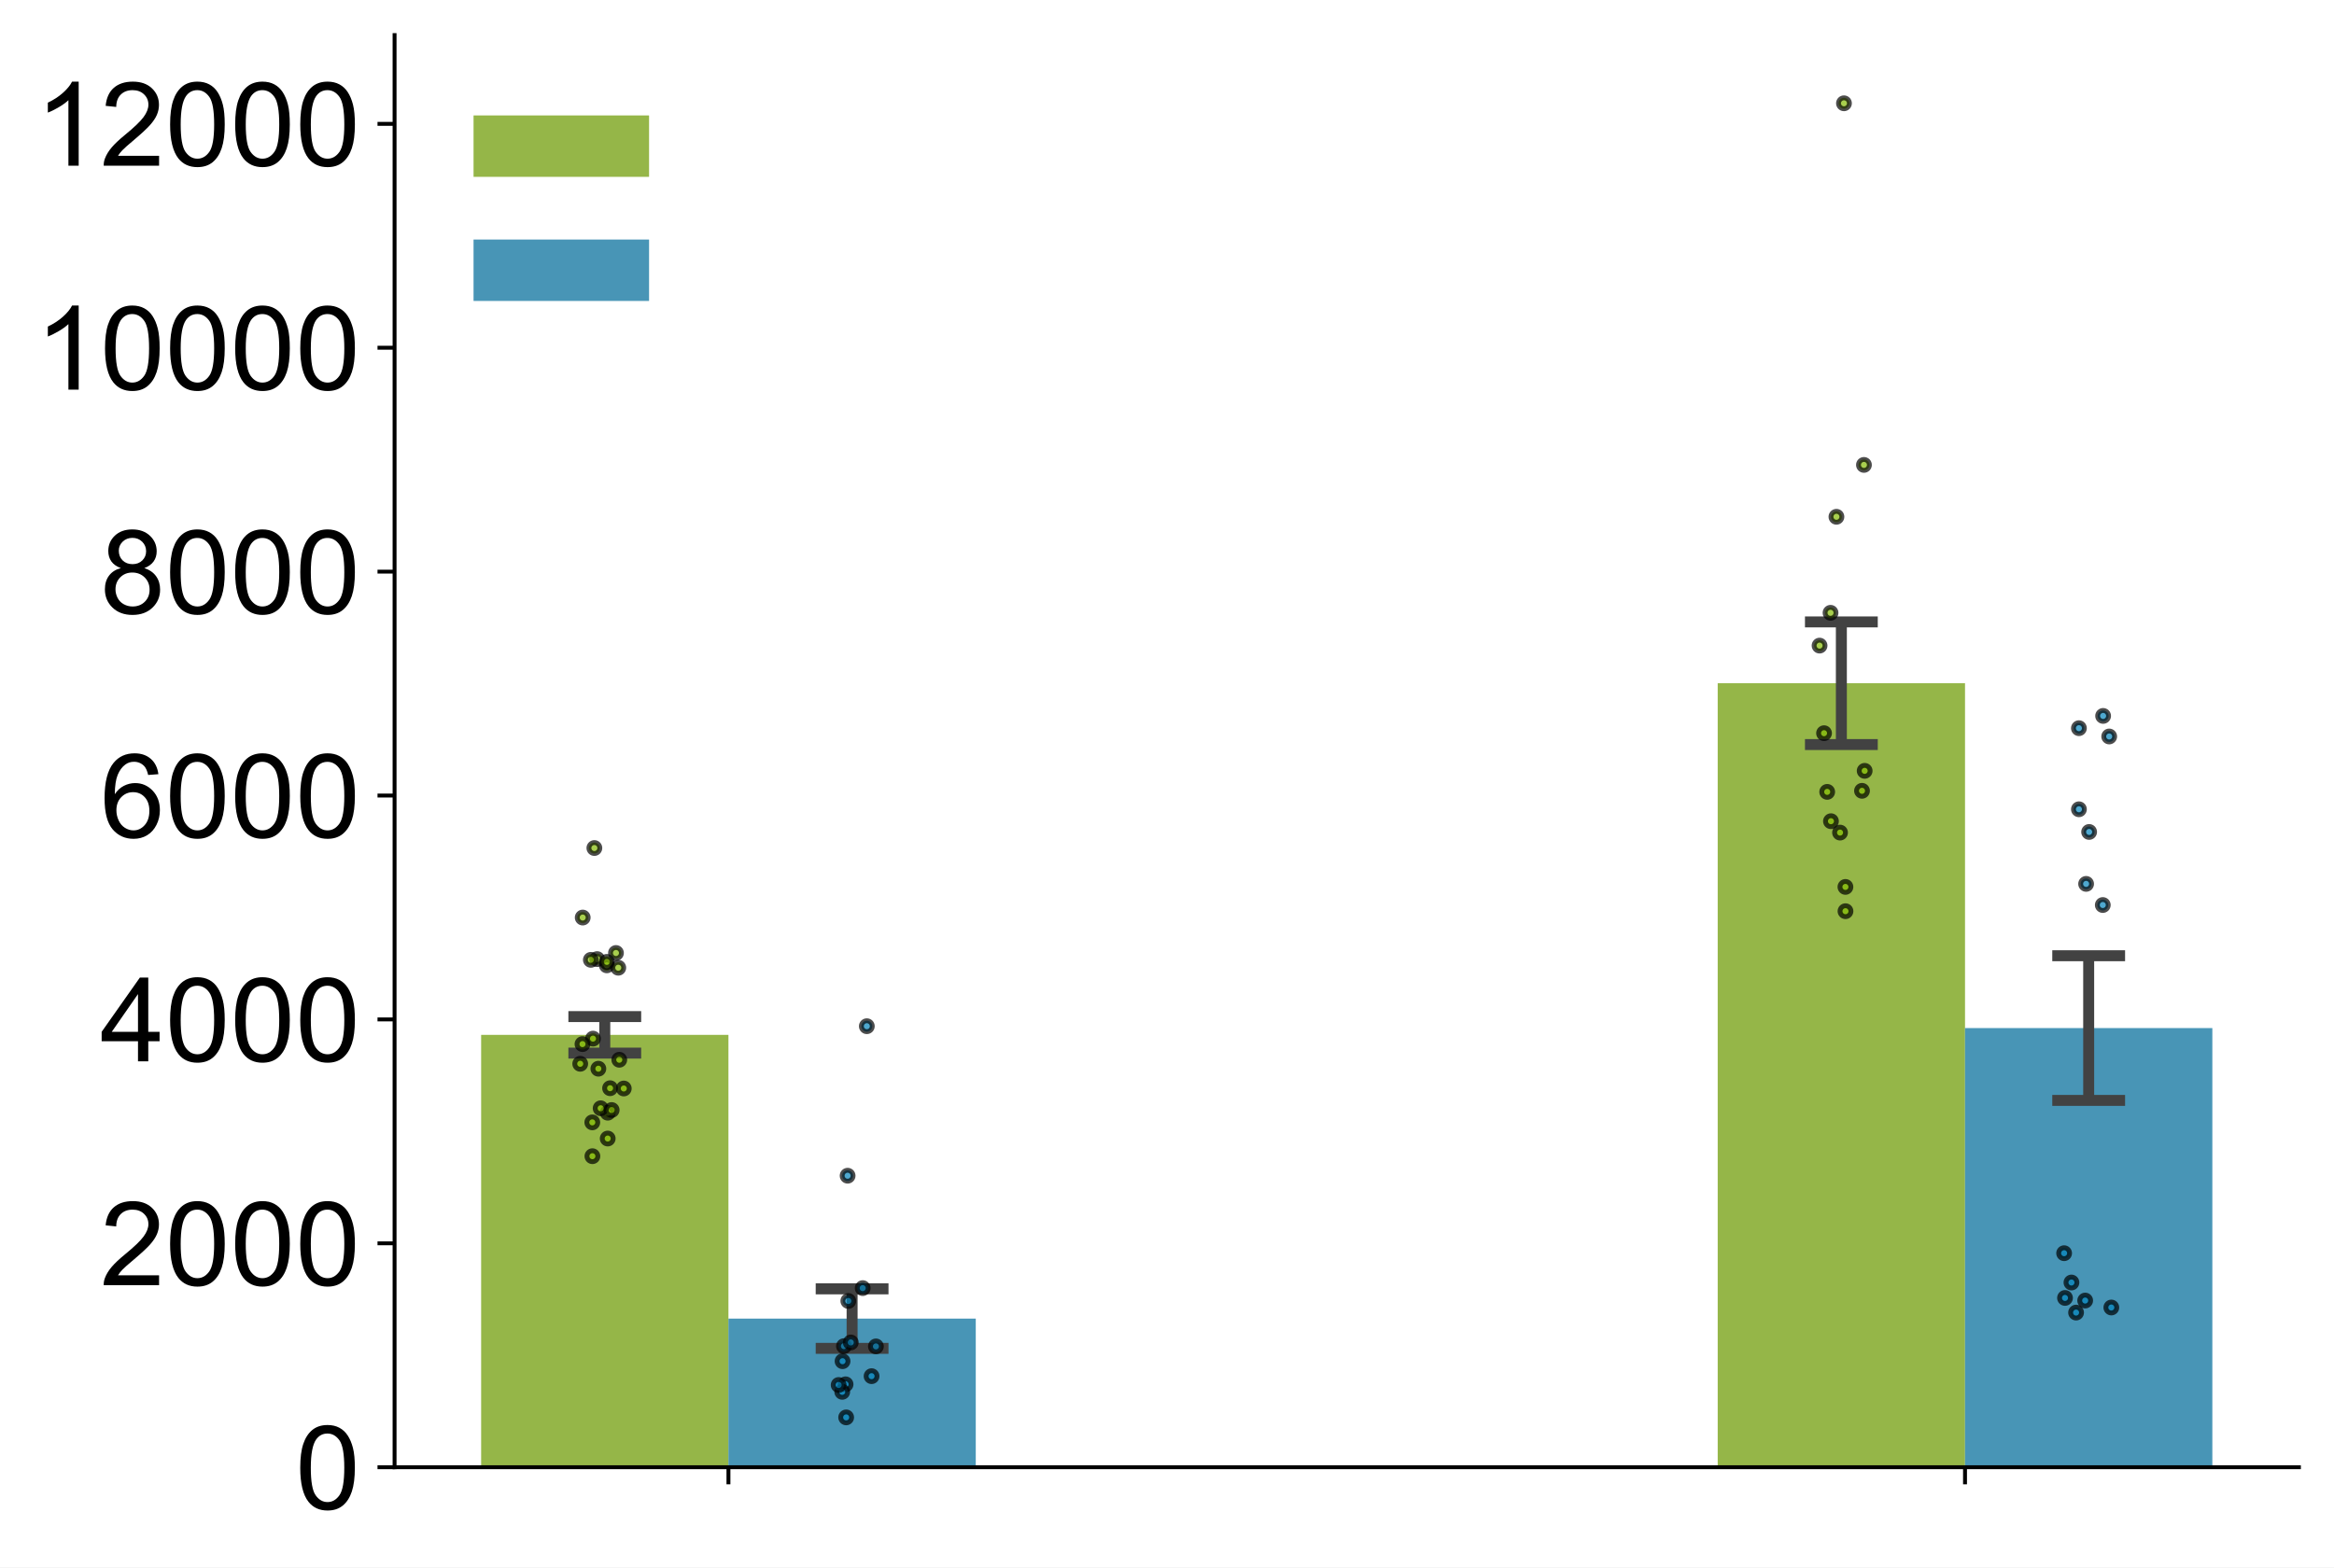
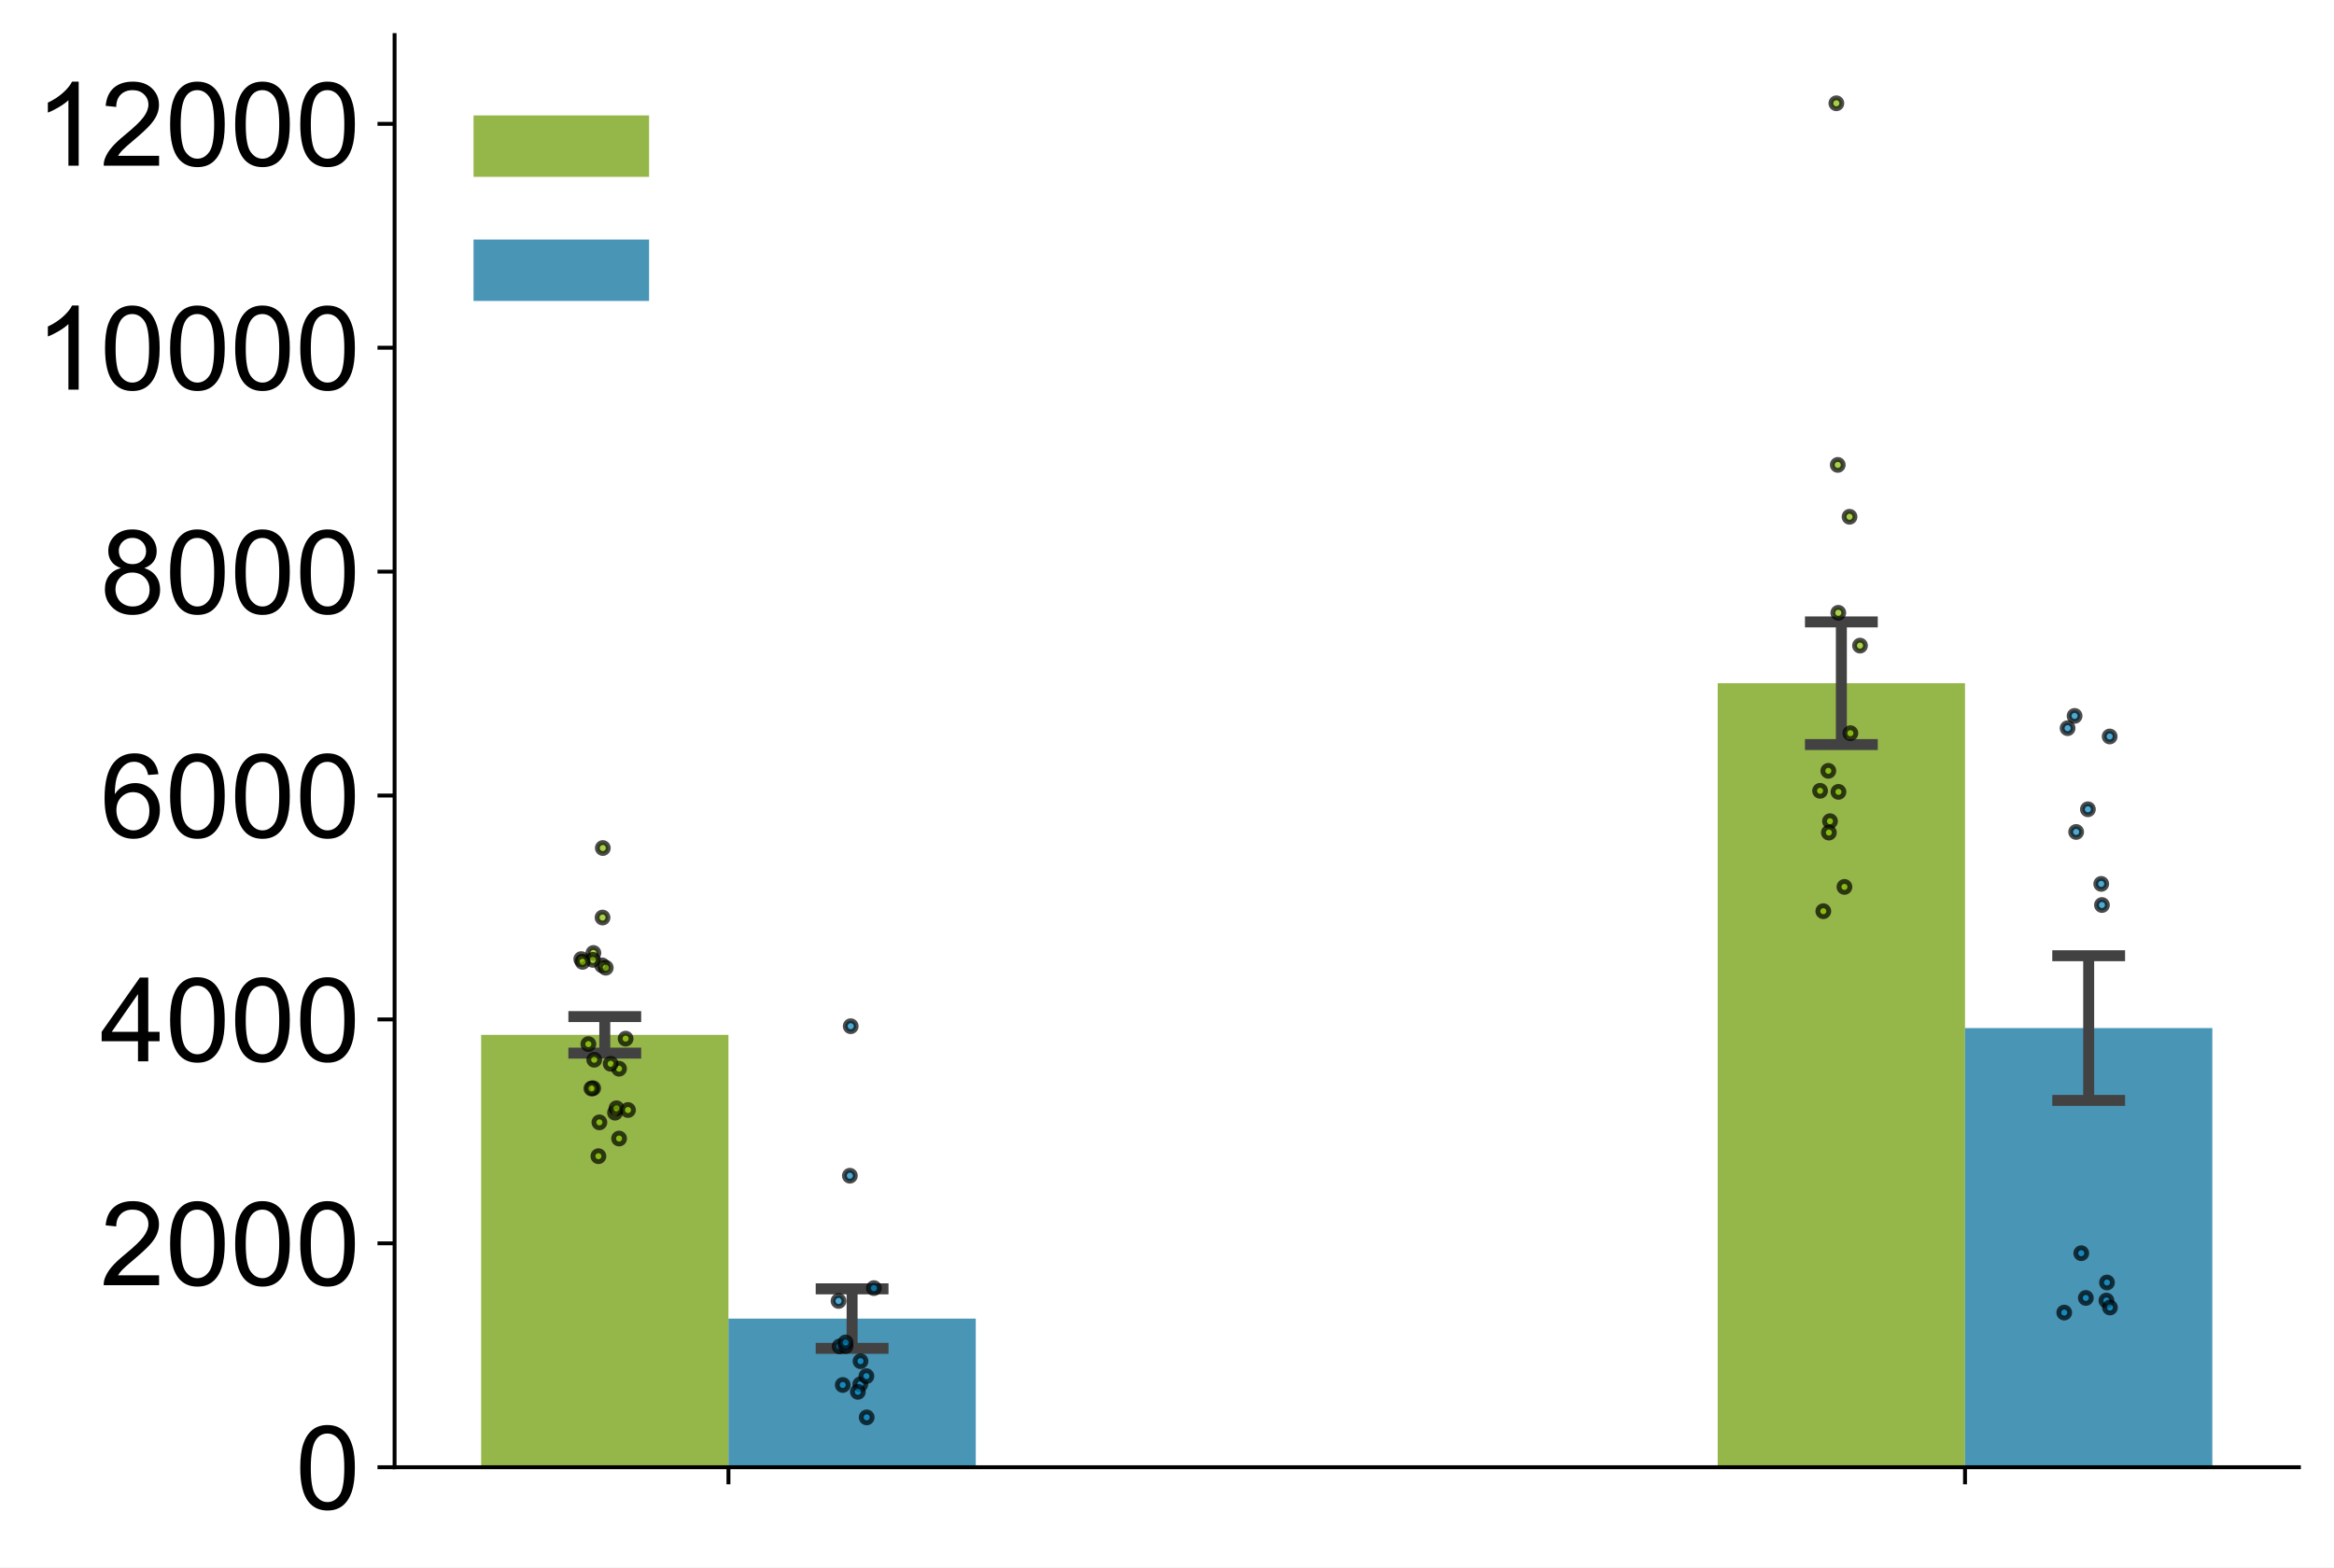
<svg xmlns="http://www.w3.org/2000/svg" xmlns:xlink="http://www.w3.org/1999/xlink" width="478.731pt" height="321.591pt" viewBox="0 0 478.731 321.591" version="1.1">
  <defs>
    <style type="text/css">*{stroke-linejoin: round; stroke-linecap: butt}</style>
  </defs>
  <g id="figure_1">
    <g id="patch_1">
      <path d="M 0 321.591  L 478.731 321.591  L 478.731 0  L 0 0  z " style="fill: #ffffff" />
    </g>
    <g id="axes_1">
      <g id="patch_2">
        <path d="M 80.931 301.032  L 471.531 301.032  L 471.531 7.2  L 80.931 7.2  z " style="fill: #ffffff" />
      </g>
      <g id="patch_3">
-         <path d="M 98.686 301.032  L 149.413 301.032  L 149.413 212.324  L 98.686 212.324  z " clip-path="url(#p2d8d62b293)" style="fill: #7aa41a; opacity: 0.8" />
+         <path d="M 98.686 301.032  L 149.413 301.032  L 149.413 212.324  L 98.686 212.324  z " clip-path="url(#p15aad571da)" style="fill: #7aa41a; opacity: 0.8" />
      </g>
      <g id="patch_4">
-         <path d="M 352.322 301.032  L 403.049 301.032  L 403.049 140.179  L 352.322 140.179  z " clip-path="url(#p2d8d62b293)" style="fill: #7aa41a; opacity: 0.8" />
+         <path d="M 352.322 301.032  L 403.049 301.032  L 403.049 140.179  L 352.322 140.179  z " clip-path="url(#p15aad571da)" style="fill: #7aa41a; opacity: 0.8" />
      </g>
      <g id="patch_5">
-         <path d="M 149.413 301.032  L 200.14 301.032  L 200.14 270.539  L 149.413 270.539  z " clip-path="url(#p2d8d62b293)" style="fill: #1a7aa4; opacity: 0.8" />
+         <path d="M 149.413 301.032  L 200.14 301.032  L 200.14 270.539  L 149.413 270.539  z " clip-path="url(#p15aad571da)" style="fill: #1a7aa4; opacity: 0.8" />
      </g>
      <g id="patch_6">
-         <path d="M 403.049 301.032  L 453.777 301.032  L 453.777 210.931  L 403.049 210.931  z " clip-path="url(#p2d8d62b293)" style="fill: #1a7aa4; opacity: 0.8" />
+         <path d="M 403.049 301.032  L 453.777 301.032  L 453.777 210.931  L 403.049 210.931  z " clip-path="url(#p15aad571da)" style="fill: #1a7aa4; opacity: 0.8" />
      </g>
      <g id="patch_7">
-         <path d="M 149.413 301.032  L 149.413 301.032  L 149.413 301.032  L 149.413 301.032  z " clip-path="url(#p2d8d62b293)" style="fill: #7aa41a; opacity: 0.8" />
+         <path d="M 149.413 301.032  L 149.413 301.032  L 149.413 301.032  L 149.413 301.032  z " clip-path="url(#p15aad571da)" style="fill: #7aa41a; opacity: 0.8" />
      </g>
      <g id="patch_8">
-         <path d="M 149.413 301.032  L 149.413 301.032  L 149.413 301.032  L 149.413 301.032  z " clip-path="url(#p2d8d62b293)" style="fill: #1a7aa4; opacity: 0.8" />
+         <path d="M 149.413 301.032  L 149.413 301.032  L 149.413 301.032  L 149.413 301.032  z " clip-path="url(#p15aad571da)" style="fill: #1a7aa4; opacity: 0.8" />
      </g>
      <g id="matplotlib.axis_1">
        <g id="xtick_1">
          <g id="line2d_1">
            <defs>
-               <path id="m115588f7f1" d="M 0 0  L 0 3.5  " style="stroke: #000000; stroke-width: 0.8" />
+               <path id="mf6bb58fe84" d="M 0 0  L 0 3.5  " style="stroke: #000000; stroke-width: 0.8" />
            </defs>
            <g>
-               <use xlink:href="#m115588f7f1" x="149.413" y="301.032" style="stroke: #000000; stroke-width: 0.8" />
+               <use xlink:href="#mf6bb58fe84" x="149.413" y="301.032" style="stroke: #000000; stroke-width: 0.8" />
            </g>
          </g>
        </g>
        <g id="xtick_2">
          <g id="line2d_2">
            <g>
-               <use xlink:href="#m115588f7f1" x="403.049" y="301.032" style="stroke: #000000; stroke-width: 0.8" />
+               <use xlink:href="#mf6bb58fe84" x="403.049" y="301.032" style="stroke: #000000; stroke-width: 0.8" />
            </g>
          </g>
        </g>
      </g>
      <g id="matplotlib.axis_2">
        <g id="ytick_1">
          <g id="line2d_3">
            <defs>
-               <path id="m2ce4ccc718" d="M 0 0  L -3.5 0  " style="stroke: #000000; stroke-width: 0.8" />
+               <path id="m5ca2ac8658" d="M 0 0  L -3.5 0  " style="stroke: #000000; stroke-width: 0.8" />
            </defs>
            <g>
-               <use xlink:href="#m2ce4ccc718" x="80.931" y="301.032" style="stroke: #000000; stroke-width: 0.8" />
+               <use xlink:href="#m5ca2ac8658" x="80.931" y="301.032" style="stroke: #000000; stroke-width: 0.8" />
            </g>
          </g>
          <g id="text_1">
            <g transform="translate(60.585 309.6214) scale(0.24 -0.24)">
              <defs>
                <path id="ArialMT-30" d="M 266 2259  Q 266 3072 433 3567  Q 600 4063 929 4331  Q 1259 4600 1759 4600  Q 2128 4600 2406 4451  Q 2684 4303 2865 4023  Q 3047 3744 3150 3342  Q 3253 2941 3253 2259  Q 3253 1453 3087 958  Q 2922 463 2592 192  Q 2263 -78 1759 -78  Q 1097 -78 719 397  Q 266 969 266 2259  z M 844 2259  Q 844 1131 1108 757  Q 1372 384 1759 384  Q 2147 384 2411 759  Q 2675 1134 2675 2259  Q 2675 3391 2411 3762  Q 2147 4134 1753 4134  Q 1366 4134 1134 3806  Q 844 3388 844 2259  z " transform="scale(0.015625)" />
              </defs>
              <use xlink:href="#ArialMT-30" />
            </g>
          </g>
        </g>
        <g id="ytick_2">
          <g id="line2d_4">
            <g>
-               <use xlink:href="#m2ce4ccc718" x="80.931" y="255.095" style="stroke: #000000; stroke-width: 0.8" />
+               <use xlink:href="#m5ca2ac8658" x="80.931" y="255.095" style="stroke: #000000; stroke-width: 0.8" />
            </g>
          </g>
          <g id="text_2">
            <g transform="translate(20.54625 263.6842) scale(0.24 -0.24)">
              <defs>
                <path id="ArialMT-32" d="M 3222 541  L 3222 0  L 194 0  Q 188 203 259 391  Q 375 700 629 1000  Q 884 1300 1366 1694  Q 2113 2306 2375 2664  Q 2638 3022 2638 3341  Q 2638 3675 2398 3904  Q 2159 4134 1775 4134  Q 1369 4134 1125 3890  Q 881 3647 878 3216  L 300 3275  Q 359 3922 746 4261  Q 1134 4600 1788 4600  Q 2447 4600 2831 4234  Q 3216 3869 3216 3328  Q 3216 3053 3103 2787  Q 2991 2522 2730 2228  Q 2469 1934 1863 1422  Q 1356 997 1212 845  Q 1069 694 975 541  L 3222 541  z " transform="scale(0.015625)" />
              </defs>
              <use xlink:href="#ArialMT-32" />
              <use xlink:href="#ArialMT-30" transform="translate(55.61523 0)" />
              <use xlink:href="#ArialMT-30" transform="translate(111.2305 0)" />
              <use xlink:href="#ArialMT-30" transform="translate(166.8457 0)" />
            </g>
          </g>
        </g>
        <g id="ytick_3">
          <g id="line2d_5">
            <g>
-               <use xlink:href="#m2ce4ccc718" x="80.931" y="209.158" style="stroke: #000000; stroke-width: 0.8" />
+               <use xlink:href="#m5ca2ac8658" x="80.931" y="209.158" style="stroke: #000000; stroke-width: 0.8" />
            </g>
          </g>
          <g id="text_3">
            <g transform="translate(20.54625 217.7471) scale(0.24 -0.24)">
              <defs>
                <path id="ArialMT-34" d="M 2069 0  L 2069 1097  L 81 1097  L 81 1613  L 2172 4581  L 2631 4581  L 2631 1613  L 3250 1613  L 3250 1097  L 2631 1097  L 2631 0  L 2069 0  z M 2069 1613  L 2069 3678  L 634 1613  L 2069 1613  z " transform="scale(0.015625)" />
              </defs>
              <use xlink:href="#ArialMT-34" />
              <use xlink:href="#ArialMT-30" transform="translate(55.61523 0)" />
              <use xlink:href="#ArialMT-30" transform="translate(111.2305 0)" />
              <use xlink:href="#ArialMT-30" transform="translate(166.8457 0)" />
            </g>
          </g>
        </g>
        <g id="ytick_4">
          <g id="line2d_6">
            <g>
-               <use xlink:href="#m2ce4ccc718" x="80.931" y="163.221" style="stroke: #000000; stroke-width: 0.8" />
+               <use xlink:href="#m5ca2ac8658" x="80.931" y="163.221" style="stroke: #000000; stroke-width: 0.8" />
            </g>
          </g>
          <g id="text_4">
            <g transform="translate(20.54625 171.8099) scale(0.24 -0.24)">
              <defs>
                <path id="ArialMT-36" d="M 3184 3459  L 2625 3416  Q 2550 3747 2413 3897  Q 2184 4138 1850 4138  Q 1581 4138 1378 3988  Q 1113 3794 959 3422  Q 806 3050 800 2363  Q 1003 2672 1297 2822  Q 1591 2972 1913 2972  Q 2475 2972 2870 2558  Q 3266 2144 3266 1488  Q 3266 1056 3080 686  Q 2894 316 2569 119  Q 2244 -78 1831 -78  Q 1128 -78 684 439  Q 241 956 241 2144  Q 241 3472 731 4075  Q 1159 4600 1884 4600  Q 2425 4600 2770 4297  Q 3116 3994 3184 3459  z M 888 1484  Q 888 1194 1011 928  Q 1134 663 1356 523  Q 1578 384 1822 384  Q 2178 384 2434 671  Q 2691 959 2691 1453  Q 2691 1928 2437 2201  Q 2184 2475 1800 2475  Q 1419 2475 1153 2201  Q 888 1928 888 1484  z " transform="scale(0.015625)" />
              </defs>
              <use xlink:href="#ArialMT-36" />
              <use xlink:href="#ArialMT-30" transform="translate(55.61523 0)" />
              <use xlink:href="#ArialMT-30" transform="translate(111.2305 0)" />
              <use xlink:href="#ArialMT-30" transform="translate(166.8457 0)" />
            </g>
          </g>
        </g>
        <g id="ytick_5">
          <g id="line2d_7">
            <g>
-               <use xlink:href="#m2ce4ccc718" x="80.931" y="117.283" style="stroke: #000000; stroke-width: 0.8" />
+               <use xlink:href="#m5ca2ac8658" x="80.931" y="117.283" style="stroke: #000000; stroke-width: 0.8" />
            </g>
          </g>
          <g id="text_5">
            <g transform="translate(20.54625 125.8727) scale(0.24 -0.24)">
              <defs>
                <path id="ArialMT-38" d="M 1131 2484  Q 781 2613 612 2850  Q 444 3088 444 3419  Q 444 3919 803 4259  Q 1163 4600 1759 4600  Q 2359 4600 2725 4251  Q 3091 3903 3091 3403  Q 3091 3084 2923 2848  Q 2756 2613 2416 2484  Q 2838 2347 3058 2040  Q 3278 1734 3278 1309  Q 3278 722 2862 322  Q 2447 -78 1769 -78  Q 1091 -78 675 323  Q 259 725 259 1325  Q 259 1772 486 2073  Q 713 2375 1131 2484  z M 1019 3438  Q 1019 3113 1228 2906  Q 1438 2700 1772 2700  Q 2097 2700 2305 2904  Q 2513 3109 2513 3406  Q 2513 3716 2298 3927  Q 2084 4138 1766 4138  Q 1444 4138 1231 3931  Q 1019 3725 1019 3438  z M 838 1322  Q 838 1081 952 856  Q 1066 631 1291 507  Q 1516 384 1775 384  Q 2178 384 2440 643  Q 2703 903 2703 1303  Q 2703 1709 2433 1975  Q 2163 2241 1756 2241  Q 1359 2241 1098 1978  Q 838 1716 838 1322  z " transform="scale(0.015625)" />
              </defs>
              <use xlink:href="#ArialMT-38" />
              <use xlink:href="#ArialMT-30" transform="translate(55.61523 0)" />
              <use xlink:href="#ArialMT-30" transform="translate(111.2305 0)" />
              <use xlink:href="#ArialMT-30" transform="translate(166.8457 0)" />
            </g>
          </g>
        </g>
        <g id="ytick_6">
          <g id="line2d_8">
            <g>
-               <use xlink:href="#m2ce4ccc718" x="80.931" y="71.346" style="stroke: #000000; stroke-width: 0.8" />
+               <use xlink:href="#m5ca2ac8658" x="80.931" y="71.346" style="stroke: #000000; stroke-width: 0.8" />
            </g>
          </g>
          <g id="text_6">
            <g transform="translate(7.2 79.93557) scale(0.24 -0.24)">
              <defs>
                <path id="ArialMT-31" d="M 2384 0  L 1822 0  L 1822 3584  Q 1619 3391 1289 3197  Q 959 3003 697 2906  L 697 3450  Q 1169 3672 1522 3987  Q 1875 4303 2022 4600  L 2384 4600  L 2384 0  z " transform="scale(0.015625)" />
              </defs>
              <use xlink:href="#ArialMT-31" />
              <use xlink:href="#ArialMT-30" transform="translate(55.61523 0)" />
              <use xlink:href="#ArialMT-30" transform="translate(111.2305 0)" />
              <use xlink:href="#ArialMT-30" transform="translate(166.8457 0)" />
              <use xlink:href="#ArialMT-30" transform="translate(222.4609 0)" />
            </g>
          </g>
        </g>
        <g id="ytick_7">
          <g id="line2d_9">
            <g>
-               <use xlink:href="#m2ce4ccc718" x="80.931" y="25.409" style="stroke: #000000; stroke-width: 0.8" />
+               <use xlink:href="#m5ca2ac8658" x="80.931" y="25.409" style="stroke: #000000; stroke-width: 0.8" />
            </g>
          </g>
          <g id="text_7">
            <g transform="translate(7.2 33.99841) scale(0.24 -0.24)">
              <use xlink:href="#ArialMT-31" />
              <use xlink:href="#ArialMT-32" transform="translate(55.61523 0)" />
              <use xlink:href="#ArialMT-30" transform="translate(111.2305 0)" />
              <use xlink:href="#ArialMT-30" transform="translate(166.8457 0)" />
              <use xlink:href="#ArialMT-30" transform="translate(222.4609 0)" />
            </g>
          </g>
        </g>
      </g>
      <g id="line2d_10">
-         <path d="M 117.709 216.071  L 130.39 216.071  M 124.049 216.071  L 124.049 208.578  M 117.709 208.578  L 130.39 208.578  " clip-path="url(#p2d8d62b293)" style="fill: none; stroke: #424242; stroke-width: 2.25; stroke-linecap: square" />
+         <path d="M 117.709 216.071  L 130.39 216.071  M 124.049 216.071  L 124.049 208.578  M 117.709 208.578  L 130.39 208.578  " clip-path="url(#p15aad571da)" style="fill: none; stroke: #424242; stroke-width: 2.25; stroke-linecap: square" />
      </g>
      <g id="line2d_11">
-         <path d="M 371.345 152.758  L 384.027 152.758  M 377.686 152.758  L 377.686 127.6  M 371.345 127.6  L 384.027 127.6  " clip-path="url(#p2d8d62b293)" style="fill: none; stroke: #424242; stroke-width: 2.25; stroke-linecap: square" />
+         <path d="M 371.345 152.758  L 384.027 152.758  M 377.686 152.758  L 377.686 127.6  M 371.345 127.6  L 384.027 127.6  " clip-path="url(#p15aad571da)" style="fill: none; stroke: #424242; stroke-width: 2.25; stroke-linecap: square" />
      </g>
      <g id="line2d_12">
-         <path d="M 168.436 276.646  L 181.118 276.646  M 174.777 276.646  L 174.777 264.432  M 168.436 264.432  L 181.118 264.432  " clip-path="url(#p2d8d62b293)" style="fill: none; stroke: #424242; stroke-width: 2.25; stroke-linecap: square" />
+         <path d="M 168.436 276.646  L 181.118 276.646  M 174.777 276.646  L 174.777 264.432  M 168.436 264.432  L 181.118 264.432  " clip-path="url(#p15aad571da)" style="fill: none; stroke: #424242; stroke-width: 2.25; stroke-linecap: square" />
      </g>
      <g id="line2d_13">
-         <path d="M 422.072 225.771  L 434.754 225.771  M 428.413 225.771  L 428.413 196.09  M 422.072 196.09  L 434.754 196.09  " clip-path="url(#p2d8d62b293)" style="fill: none; stroke: #424242; stroke-width: 2.25; stroke-linecap: square" />
+         <path d="M 422.072 225.771  L 434.754 225.771  M 428.413 225.771  L 428.413 196.09  M 422.072 196.09  L 434.754 196.09  " clip-path="url(#p15aad571da)" style="fill: none; stroke: #424242; stroke-width: 2.25; stroke-linecap: square" />
      </g>
      <g id="patch_9">
        <path d="M 80.931 301.032  L 80.931 7.2  " style="fill: none; stroke: #000000; stroke-width: 0.8; stroke-linejoin: miter; stroke-linecap: square" />
      </g>
      <g id="patch_10">
        <path d="M 80.931 301.032  L 471.531 301.032  " style="fill: none; stroke: #000000; stroke-width: 0.8; stroke-linejoin: miter; stroke-linecap: square" />
      </g>
      <g id="PathCollection_1">
        <defs>
-           <path id="m081c2de6e3" d="M 0 1.118  C 0.297 1.118 0.581 1 0.791 0.791  C 1 0.581 1.118 0.297 1.118 0  C 1.118 -0.297 1 -0.581 0.791 -0.791  C 0.581 -1 0.297 -1.118 0 -1.118  C -0.297 -1.118 -0.581 -1 -0.791 -0.791  C -1 -0.581 -1.118 -0.297 -1.118 0  C -1.118 0.297 -1 0.581 -0.791 0.791  C -0.581 1 -0.297 1.118 0 1.118  z " style="stroke: #000000; stroke-opacity: 0.7" />
+           <path id="mc139df00b3" d="M 0 1.118  C 0.297 1.118 0.581 1 0.791 0.791  C 1 0.581 1.118 0.297 1.118 0  C 1.118 -0.297 1 -0.581 0.791 -0.791  C 0.581 -1 0.297 -1.118 0 -1.118  C -0.297 -1.118 -0.581 -1 -0.791 -0.791  C -1 -0.581 -1.118 -0.297 -1.118 0  C -1.118 0.297 -1 0.581 -0.791 0.791  C -0.581 1 -0.297 1.118 0 1.118  z " style="stroke: #000000; stroke-opacity: 0.7" />
        </defs>
-         <g clip-path="url(#p2d8d62b293)">
-           <use xlink:href="#m081c2de6e3" x="124.648" y="233.594" style="fill: #83bb03; fill-opacity: 0.7; stroke: #000000; stroke-opacity: 0.7" />
-           <use xlink:href="#m081c2de6e3" x="122.731" y="219.267" style="fill: #83bb03; fill-opacity: 0.7; stroke: #000000; stroke-opacity: 0.7" />
-           <use xlink:href="#m081c2de6e3" x="119.011" y="218.258" style="fill: #83bb03; fill-opacity: 0.7; stroke: #000000; stroke-opacity: 0.7" />
-           <use xlink:href="#m081c2de6e3" x="121.63" y="213.096" style="fill: #83bb03; fill-opacity: 0.7; stroke: #000000; stroke-opacity: 0.7" />
-           <use xlink:href="#m081c2de6e3" x="124.655" y="228.293" style="fill: #83bb03; fill-opacity: 0.7; stroke: #000000; stroke-opacity: 0.7" />
-           <use xlink:href="#m081c2de6e3" x="126.343" y="195.525" style="fill: #83bb03; fill-opacity: 0.7; stroke: #000000; stroke-opacity: 0.7" />
-           <use xlink:href="#m081c2de6e3" x="121.913" y="173.99" style="fill: #83bb03; fill-opacity: 0.7; stroke: #000000; stroke-opacity: 0.7" />
-           <use xlink:href="#m081c2de6e3" x="123.2" y="227.383" style="fill: #83bb03; fill-opacity: 0.7; stroke: #000000; stroke-opacity: 0.7" />
-           <use xlink:href="#m081c2de6e3" x="125.135" y="223.269" style="fill: #83bb03; fill-opacity: 0.7; stroke: #000000; stroke-opacity: 0.7" />
-           <use xlink:href="#m081c2de6e3" x="125.46" y="227.744" style="fill: #83bb03; fill-opacity: 0.7; stroke: #000000; stroke-opacity: 0.7" />
-           <use xlink:href="#m081c2de6e3" x="124.465" y="198.061" style="fill: #83bb03; fill-opacity: 0.7; stroke: #000000; stroke-opacity: 0.7" />
-           <use xlink:href="#m081c2de6e3" x="119.521" y="188.253" style="fill: #83bb03; fill-opacity: 0.7; stroke: #000000; stroke-opacity: 0.7" />
-           <use xlink:href="#m081c2de6e3" x="121.486" y="230.275" style="fill: #83bb03; fill-opacity: 0.7; stroke: #000000; stroke-opacity: 0.7" />
-           <use xlink:href="#m081c2de6e3" x="126.815" y="198.551" style="fill: #83bb03; fill-opacity: 0.7; stroke: #000000; stroke-opacity: 0.7" />
-           <use xlink:href="#m081c2de6e3" x="127.022" y="217.43" style="fill: #83bb03; fill-opacity: 0.7; stroke: #000000; stroke-opacity: 0.7" />
-           <use xlink:href="#m081c2de6e3" x="122.478" y="196.778" style="fill: #83bb03; fill-opacity: 0.7; stroke: #000000; stroke-opacity: 0.7" />
-           <use xlink:href="#m081c2de6e3" x="121.192" y="196.933" style="fill: #83bb03; fill-opacity: 0.7; stroke: #000000; stroke-opacity: 0.7" />
-           <use xlink:href="#m081c2de6e3" x="124.47" y="197.344" style="fill: #83bb03; fill-opacity: 0.7; stroke: #000000; stroke-opacity: 0.7" />
-           <use xlink:href="#m081c2de6e3" x="127.946" y="223.327" style="fill: #83bb03; fill-opacity: 0.7; stroke: #000000; stroke-opacity: 0.7" />
-           <use xlink:href="#m081c2de6e3" x="119.475" y="214.219" style="fill: #83bb03; fill-opacity: 0.7; stroke: #000000; stroke-opacity: 0.7" />
-           <use xlink:href="#m081c2de6e3" x="121.509" y="237.218" style="fill: #83bb03; fill-opacity: 0.7; stroke: #000000; stroke-opacity: 0.7" />
+         <g clip-path="url(#p15aad571da)">
+           <use xlink:href="#mc139df00b3" x="126.98" y="233.594" style="fill: #83bb03; fill-opacity: 0.7; stroke: #000000; stroke-opacity: 0.7" />
+           <use xlink:href="#mc139df00b3" x="126.971" y="219.267" style="fill: #83bb03; fill-opacity: 0.7; stroke: #000000; stroke-opacity: 0.7" />
+           <use xlink:href="#mc139df00b3" x="125.256" y="218.258" style="fill: #83bb03; fill-opacity: 0.7; stroke: #000000; stroke-opacity: 0.7" />
+           <use xlink:href="#mc139df00b3" x="128.321" y="213.096" style="fill: #83bb03; fill-opacity: 0.7; stroke: #000000; stroke-opacity: 0.7" />
+           <use xlink:href="#mc139df00b3" x="126.15" y="228.293" style="fill: #83bb03; fill-opacity: 0.7; stroke: #000000; stroke-opacity: 0.7" />
+           <use xlink:href="#mc139df00b3" x="121.718" y="195.525" style="fill: #83bb03; fill-opacity: 0.7; stroke: #000000; stroke-opacity: 0.7" />
+           <use xlink:href="#mc139df00b3" x="123.645" y="173.99" style="fill: #83bb03; fill-opacity: 0.7; stroke: #000000; stroke-opacity: 0.7" />
+           <use xlink:href="#mc139df00b3" x="126.45" y="227.383" style="fill: #83bb03; fill-opacity: 0.7; stroke: #000000; stroke-opacity: 0.7" />
+           <use xlink:href="#mc139df00b3" x="121.663" y="223.269" style="fill: #83bb03; fill-opacity: 0.7; stroke: #000000; stroke-opacity: 0.7" />
+           <use xlink:href="#mc139df00b3" x="128.809" y="227.744" style="fill: #83bb03; fill-opacity: 0.7; stroke: #000000; stroke-opacity: 0.7" />
+           <use xlink:href="#mc139df00b3" x="123.497" y="198.061" style="fill: #83bb03; fill-opacity: 0.7; stroke: #000000; stroke-opacity: 0.7" />
+           <use xlink:href="#mc139df00b3" x="123.586" y="188.253" style="fill: #83bb03; fill-opacity: 0.7; stroke: #000000; stroke-opacity: 0.7" />
+           <use xlink:href="#mc139df00b3" x="122.944" y="230.275" style="fill: #83bb03; fill-opacity: 0.7; stroke: #000000; stroke-opacity: 0.7" />
+           <use xlink:href="#mc139df00b3" x="124.248" y="198.551" style="fill: #83bb03; fill-opacity: 0.7; stroke: #000000; stroke-opacity: 0.7" />
+           <use xlink:href="#mc139df00b3" x="121.881" y="217.43" style="fill: #83bb03; fill-opacity: 0.7; stroke: #000000; stroke-opacity: 0.7" />
+           <use xlink:href="#mc139df00b3" x="119.227" y="196.778" style="fill: #83bb03; fill-opacity: 0.7; stroke: #000000; stroke-opacity: 0.7" />
+           <use xlink:href="#mc139df00b3" x="121.608" y="196.933" style="fill: #83bb03; fill-opacity: 0.7; stroke: #000000; stroke-opacity: 0.7" />
+           <use xlink:href="#mc139df00b3" x="119.493" y="197.344" style="fill: #83bb03; fill-opacity: 0.7; stroke: #000000; stroke-opacity: 0.7" />
+           <use xlink:href="#mc139df00b3" x="121.304" y="223.327" style="fill: #83bb03; fill-opacity: 0.7; stroke: #000000; stroke-opacity: 0.7" />
+           <use xlink:href="#mc139df00b3" x="120.684" y="214.219" style="fill: #83bb03; fill-opacity: 0.7; stroke: #000000; stroke-opacity: 0.7" />
+           <use xlink:href="#mc139df00b3" x="122.742" y="237.218" style="fill: #83bb03; fill-opacity: 0.7; stroke: #000000; stroke-opacity: 0.7" />
        </g>
      </g>
      <g id="PathCollection_2">
        <defs>
-           <path id="m5bd1406e54" d="M 0 1.118  C 0.297 1.118 0.581 1 0.791 0.791  C 1 0.581 1.118 0.297 1.118 0  C 1.118 -0.297 1 -0.581 0.791 -0.791  C 0.581 -1 0.297 -1.118 0 -1.118  C -0.297 -1.118 -0.581 -1 -0.791 -0.791  C -1 -0.581 -1.118 -0.297 -1.118 0  C -1.118 0.297 -1 0.581 -0.791 0.791  C -0.581 1 -0.297 1.118 0 1.118  z " style="stroke: #000000; stroke-opacity: 0.7" />
+           <path id="m5d6fd996fd" d="M 0 1.118  C 0.297 1.118 0.581 1 0.791 0.791  C 1 0.581 1.118 0.297 1.118 0  C 1.118 -0.297 1 -0.581 0.791 -0.791  C 0.581 -1 0.297 -1.118 0 -1.118  C -0.297 -1.118 -0.581 -1 -0.791 -0.791  C -1 -0.581 -1.118 -0.297 -1.118 0  C -1.118 0.297 -1 0.581 -0.791 0.791  C -0.581 1 -0.297 1.118 0 1.118  z " style="stroke: #000000; stroke-opacity: 0.7" />
        </defs>
-         <g clip-path="url(#p2d8d62b293)">
-           <use xlink:href="#m5bd1406e54" x="177.795" y="210.548" style="fill: #0383bb; fill-opacity: 0.7; stroke: #000000; stroke-opacity: 0.7" />
-           <use xlink:href="#m5bd1406e54" x="173.857" y="241.224" style="fill: #0383bb; fill-opacity: 0.7; stroke: #000000; stroke-opacity: 0.7" />
-           <use xlink:href="#m5bd1406e54" x="179.662" y="276.242" style="fill: #0383bb; fill-opacity: 0.7; stroke: #000000; stroke-opacity: 0.7" />
-           <use xlink:href="#m5bd1406e54" x="173.105" y="276.187" style="fill: #0383bb; fill-opacity: 0.7; stroke: #000000; stroke-opacity: 0.7" />
-           <use xlink:href="#m5bd1406e54" x="173.435" y="284.019" style="fill: #0383bb; fill-opacity: 0.7; stroke: #000000; stroke-opacity: 0.7" />
-           <use xlink:href="#m5bd1406e54" x="178.77" y="282.349" style="fill: #0383bb; fill-opacity: 0.7; stroke: #000000; stroke-opacity: 0.7" />
-           <use xlink:href="#m5bd1406e54" x="172.817" y="279.277" style="fill: #0383bb; fill-opacity: 0.7; stroke: #000000; stroke-opacity: 0.7" />
-           <use xlink:href="#m5bd1406e54" x="174.506" y="275.431" style="fill: #0383bb; fill-opacity: 0.7; stroke: #000000; stroke-opacity: 0.7" />
-           <use xlink:href="#m5bd1406e54" x="173.558" y="290.806" style="fill: #0383bb; fill-opacity: 0.7; stroke: #000000; stroke-opacity: 0.7" />
-           <use xlink:href="#m5bd1406e54" x="174.001" y="266.92" style="fill: #0383bb; fill-opacity: 0.7; stroke: #000000; stroke-opacity: 0.7" />
-           <use xlink:href="#m5bd1406e54" x="172.753" y="285.562" style="fill: #0383bb; fill-opacity: 0.7; stroke: #000000; stroke-opacity: 0.7" />
-           <use xlink:href="#m5bd1406e54" x="172.019" y="284.154" style="fill: #0383bb; fill-opacity: 0.7; stroke: #000000; stroke-opacity: 0.7" />
-           <use xlink:href="#m5bd1406e54" x="176.95" y="264.284" style="fill: #0383bb; fill-opacity: 0.7; stroke: #000000; stroke-opacity: 0.7" />
+         <g clip-path="url(#p15aad571da)">
+           <use xlink:href="#m5d6fd996fd" x="174.49" y="210.548" style="fill: #0383bb; fill-opacity: 0.7; stroke: #000000; stroke-opacity: 0.7" />
+           <use xlink:href="#m5d6fd996fd" x="174.317" y="241.224" style="fill: #0383bb; fill-opacity: 0.7; stroke: #000000; stroke-opacity: 0.7" />
+           <use xlink:href="#m5d6fd996fd" x="172.216" y="276.242" style="fill: #0383bb; fill-opacity: 0.7; stroke: #000000; stroke-opacity: 0.7" />
+           <use xlink:href="#m5d6fd996fd" x="173.437" y="276.187" style="fill: #0383bb; fill-opacity: 0.7; stroke: #000000; stroke-opacity: 0.7" />
+           <use xlink:href="#m5d6fd996fd" x="176.455" y="284.019" style="fill: #0383bb; fill-opacity: 0.7; stroke: #000000; stroke-opacity: 0.7" />
+           <use xlink:href="#m5d6fd996fd" x="177.709" y="282.349" style="fill: #0383bb; fill-opacity: 0.7; stroke: #000000; stroke-opacity: 0.7" />
+           <use xlink:href="#m5d6fd996fd" x="176.501" y="279.277" style="fill: #0383bb; fill-opacity: 0.7; stroke: #000000; stroke-opacity: 0.7" />
+           <use xlink:href="#m5d6fd996fd" x="173.445" y="275.431" style="fill: #0383bb; fill-opacity: 0.7; stroke: #000000; stroke-opacity: 0.7" />
+           <use xlink:href="#m5d6fd996fd" x="177.768" y="290.806" style="fill: #0383bb; fill-opacity: 0.7; stroke: #000000; stroke-opacity: 0.7" />
+           <use xlink:href="#m5d6fd996fd" x="171.995" y="266.92" style="fill: #0383bb; fill-opacity: 0.7; stroke: #000000; stroke-opacity: 0.7" />
+           <use xlink:href="#m5d6fd996fd" x="175.955" y="285.562" style="fill: #0383bb; fill-opacity: 0.7; stroke: #000000; stroke-opacity: 0.7" />
+           <use xlink:href="#m5d6fd996fd" x="172.86" y="284.154" style="fill: #0383bb; fill-opacity: 0.7; stroke: #000000; stroke-opacity: 0.7" />
+           <use xlink:href="#m5d6fd996fd" x="179.244" y="264.284" style="fill: #0383bb; fill-opacity: 0.7; stroke: #000000; stroke-opacity: 0.7" />
        </g>
      </g>
      <g id="PathCollection_3">
-         <g clip-path="url(#p2d8d62b293)">
-           <use xlink:href="#m081c2de6e3" x="378.519" y="181.969" style="fill: #83bb03; fill-opacity: 0.7; stroke: #000000; stroke-opacity: 0.7" />
-           <use xlink:href="#m081c2de6e3" x="375.551" y="168.487" style="fill: #83bb03; fill-opacity: 0.7; stroke: #000000; stroke-opacity: 0.7" />
-           <use xlink:href="#m081c2de6e3" x="378.531" y="186.951" style="fill: #83bb03; fill-opacity: 0.7; stroke: #000000; stroke-opacity: 0.7" />
-           <use xlink:href="#m081c2de6e3" x="374.78" y="162.468" style="fill: #83bb03; fill-opacity: 0.7; stroke: #000000; stroke-opacity: 0.7" />
-           <use xlink:href="#m081c2de6e3" x="377.414" y="170.823" style="fill: #83bb03; fill-opacity: 0.7; stroke: #000000; stroke-opacity: 0.7" />
-           <use xlink:href="#m081c2de6e3" x="378.219" y="21.192" style="fill: #83bb03; fill-opacity: 0.7; stroke: #000000; stroke-opacity: 0.7" />
-           <use xlink:href="#m081c2de6e3" x="375.465" y="125.729" style="fill: #83bb03; fill-opacity: 0.7; stroke: #000000; stroke-opacity: 0.7" />
-           <use xlink:href="#m081c2de6e3" x="382.465" y="158.153" style="fill: #83bb03; fill-opacity: 0.7; stroke: #000000; stroke-opacity: 0.7" />
-           <use xlink:href="#m081c2de6e3" x="376.674" y="106.029" style="fill: #83bb03; fill-opacity: 0.7; stroke: #000000; stroke-opacity: 0.7" />
-           <use xlink:href="#m081c2de6e3" x="373.215" y="132.461" style="fill: #83bb03; fill-opacity: 0.7; stroke: #000000; stroke-opacity: 0.7" />
-           <use xlink:href="#m081c2de6e3" x="382.318" y="95.386" style="fill: #83bb03; fill-opacity: 0.7; stroke: #000000; stroke-opacity: 0.7" />
-           <use xlink:href="#m081c2de6e3" x="381.919" y="162.252" style="fill: #83bb03; fill-opacity: 0.7; stroke: #000000; stroke-opacity: 0.7" />
-           <use xlink:href="#m081c2de6e3" x="374.135" y="150.43" style="fill: #83bb03; fill-opacity: 0.7; stroke: #000000; stroke-opacity: 0.7" />
+         <g clip-path="url(#p15aad571da)">
+           <use xlink:href="#mc139df00b3" x="378.316" y="181.969" style="fill: #83bb03; fill-opacity: 0.7; stroke: #000000; stroke-opacity: 0.7" />
+           <use xlink:href="#mc139df00b3" x="375.354" y="168.487" style="fill: #83bb03; fill-opacity: 0.7; stroke: #000000; stroke-opacity: 0.7" />
+           <use xlink:href="#mc139df00b3" x="373.982" y="186.951" style="fill: #83bb03; fill-opacity: 0.7; stroke: #000000; stroke-opacity: 0.7" />
+           <use xlink:href="#mc139df00b3" x="377.089" y="162.468" style="fill: #83bb03; fill-opacity: 0.7; stroke: #000000; stroke-opacity: 0.7" />
+           <use xlink:href="#mc139df00b3" x="375.126" y="170.823" style="fill: #83bb03; fill-opacity: 0.7; stroke: #000000; stroke-opacity: 0.7" />
+           <use xlink:href="#mc139df00b3" x="376.659" y="21.192" style="fill: #83bb03; fill-opacity: 0.7; stroke: #000000; stroke-opacity: 0.7" />
+           <use xlink:href="#mc139df00b3" x="377.056" y="125.729" style="fill: #83bb03; fill-opacity: 0.7; stroke: #000000; stroke-opacity: 0.7" />
+           <use xlink:href="#mc139df00b3" x="375.011" y="158.153" style="fill: #83bb03; fill-opacity: 0.7; stroke: #000000; stroke-opacity: 0.7" />
+           <use xlink:href="#mc139df00b3" x="379.36" y="106.029" style="fill: #83bb03; fill-opacity: 0.7; stroke: #000000; stroke-opacity: 0.7" />
+           <use xlink:href="#mc139df00b3" x="381.509" y="132.461" style="fill: #83bb03; fill-opacity: 0.7; stroke: #000000; stroke-opacity: 0.7" />
+           <use xlink:href="#mc139df00b3" x="376.945" y="95.386" style="fill: #83bb03; fill-opacity: 0.7; stroke: #000000; stroke-opacity: 0.7" />
+           <use xlink:href="#mc139df00b3" x="373.321" y="162.252" style="fill: #83bb03; fill-opacity: 0.7; stroke: #000000; stroke-opacity: 0.7" />
+           <use xlink:href="#mc139df00b3" x="379.536" y="150.43" style="fill: #83bb03; fill-opacity: 0.7; stroke: #000000; stroke-opacity: 0.7" />
        </g>
      </g>
      <g id="PathCollection_4">
-         <g clip-path="url(#p2d8d62b293)">
-           <use xlink:href="#m5bd1406e54" x="431.307" y="185.684" style="fill: #0383bb; fill-opacity: 0.7; stroke: #000000; stroke-opacity: 0.7" />
-           <use xlink:href="#m5bd1406e54" x="432.62" y="151.103" style="fill: #0383bb; fill-opacity: 0.7; stroke: #000000; stroke-opacity: 0.7" />
-           <use xlink:href="#m5bd1406e54" x="426.413" y="166.039" style="fill: #0383bb; fill-opacity: 0.7; stroke: #000000; stroke-opacity: 0.7" />
-           <use xlink:href="#m5bd1406e54" x="431.374" y="146.885" style="fill: #0383bb; fill-opacity: 0.7; stroke: #000000; stroke-opacity: 0.7" />
-           <use xlink:href="#m5bd1406e54" x="426.411" y="149.401" style="fill: #0383bb; fill-opacity: 0.7; stroke: #000000; stroke-opacity: 0.7" />
-           <use xlink:href="#m5bd1406e54" x="428.505" y="170.692" style="fill: #0383bb; fill-opacity: 0.7; stroke: #000000; stroke-opacity: 0.7" />
-           <use xlink:href="#m5bd1406e54" x="427.886" y="181.346" style="fill: #0383bb; fill-opacity: 0.7; stroke: #000000; stroke-opacity: 0.7" />
-           <use xlink:href="#m5bd1406e54" x="423.376" y="257.12" style="fill: #0383bb; fill-opacity: 0.7; stroke: #000000; stroke-opacity: 0.7" />
-           <use xlink:href="#m5bd1406e54" x="427.694" y="266.833" style="fill: #0383bb; fill-opacity: 0.7; stroke: #000000; stroke-opacity: 0.7" />
-           <use xlink:href="#m5bd1406e54" x="425.827" y="269.303" style="fill: #0383bb; fill-opacity: 0.7; stroke: #000000; stroke-opacity: 0.7" />
-           <use xlink:href="#m5bd1406e54" x="424.878" y="263.132" style="fill: #0383bb; fill-opacity: 0.7; stroke: #000000; stroke-opacity: 0.7" />
-           <use xlink:href="#m5bd1406e54" x="423.558" y="266.298" style="fill: #0383bb; fill-opacity: 0.7; stroke: #000000; stroke-opacity: 0.7" />
-           <use xlink:href="#m5bd1406e54" x="433.059" y="268.261" style="fill: #0383bb; fill-opacity: 0.7; stroke: #000000; stroke-opacity: 0.7" />
+         <g clip-path="url(#p15aad571da)">
+           <use xlink:href="#m5d6fd996fd" x="431.136" y="185.684" style="fill: #0383bb; fill-opacity: 0.7; stroke: #000000; stroke-opacity: 0.7" />
+           <use xlink:href="#m5d6fd996fd" x="432.719" y="151.103" style="fill: #0383bb; fill-opacity: 0.7; stroke: #000000; stroke-opacity: 0.7" />
+           <use xlink:href="#m5d6fd996fd" x="428.252" y="166.039" style="fill: #0383bb; fill-opacity: 0.7; stroke: #000000; stroke-opacity: 0.7" />
+           <use xlink:href="#m5d6fd996fd" x="425.523" y="146.885" style="fill: #0383bb; fill-opacity: 0.7; stroke: #000000; stroke-opacity: 0.7" />
+           <use xlink:href="#m5d6fd996fd" x="424.091" y="149.401" style="fill: #0383bb; fill-opacity: 0.7; stroke: #000000; stroke-opacity: 0.7" />
+           <use xlink:href="#m5d6fd996fd" x="425.841" y="170.692" style="fill: #0383bb; fill-opacity: 0.7; stroke: #000000; stroke-opacity: 0.7" />
+           <use xlink:href="#m5d6fd996fd" x="430.986" y="181.346" style="fill: #0383bb; fill-opacity: 0.7; stroke: #000000; stroke-opacity: 0.7" />
+           <use xlink:href="#m5d6fd996fd" x="426.891" y="257.12" style="fill: #0383bb; fill-opacity: 0.7; stroke: #000000; stroke-opacity: 0.7" />
+           <use xlink:href="#m5d6fd996fd" x="432.051" y="266.833" style="fill: #0383bb; fill-opacity: 0.7; stroke: #000000; stroke-opacity: 0.7" />
+           <use xlink:href="#m5d6fd996fd" x="423.399" y="269.303" style="fill: #0383bb; fill-opacity: 0.7; stroke: #000000; stroke-opacity: 0.7" />
+           <use xlink:href="#m5d6fd996fd" x="432.166" y="263.132" style="fill: #0383bb; fill-opacity: 0.7; stroke: #000000; stroke-opacity: 0.7" />
+           <use xlink:href="#m5d6fd996fd" x="427.828" y="266.298" style="fill: #0383bb; fill-opacity: 0.7; stroke: #000000; stroke-opacity: 0.7" />
+           <use xlink:href="#m5d6fd996fd" x="432.775" y="268.261" style="fill: #0383bb; fill-opacity: 0.7; stroke: #000000; stroke-opacity: 0.7" />
        </g>
      </g>
      <g id="legend_1">
        <g id="patch_11">
          <path d="M 97.131 36.284  L 133.131 36.284  L 133.131 23.684  L 97.131 23.684  z " style="fill: #7aa41a; opacity: 0.8" />
        </g>
        <g id="text_8">
          <g transform="translate(147.5312 36.28406) scale(0.18 -0.18)">
            <defs>
              <path id="ArialMT-20" transform="scale(0.015625)" />
            </defs>
            <use xlink:href="#ArialMT-20" />
          </g>
        </g>
        <g id="patch_12">
          <path d="M 97.131 61.746  L 133.131 61.746  L 133.131 49.146  L 97.131 49.146  z " style="fill: #1a7aa4; opacity: 0.8" />
        </g>
        <g id="text_9">
          <g transform="translate(147.5312 61.74562) scale(0.18 -0.18)">
            <use xlink:href="#ArialMT-20" />
            <use xlink:href="#ArialMT-20" transform="translate(27.7832 0)" />
          </g>
        </g>
      </g>
    </g>
  </g>
  <defs>
-     <clipPath id="p2d8d62b293">
+     <clipPath id="p15aad571da">
      <rect x="80.931" y="7.2" width="390.6" height="293.832" />
    </clipPath>
  </defs>
</svg>
